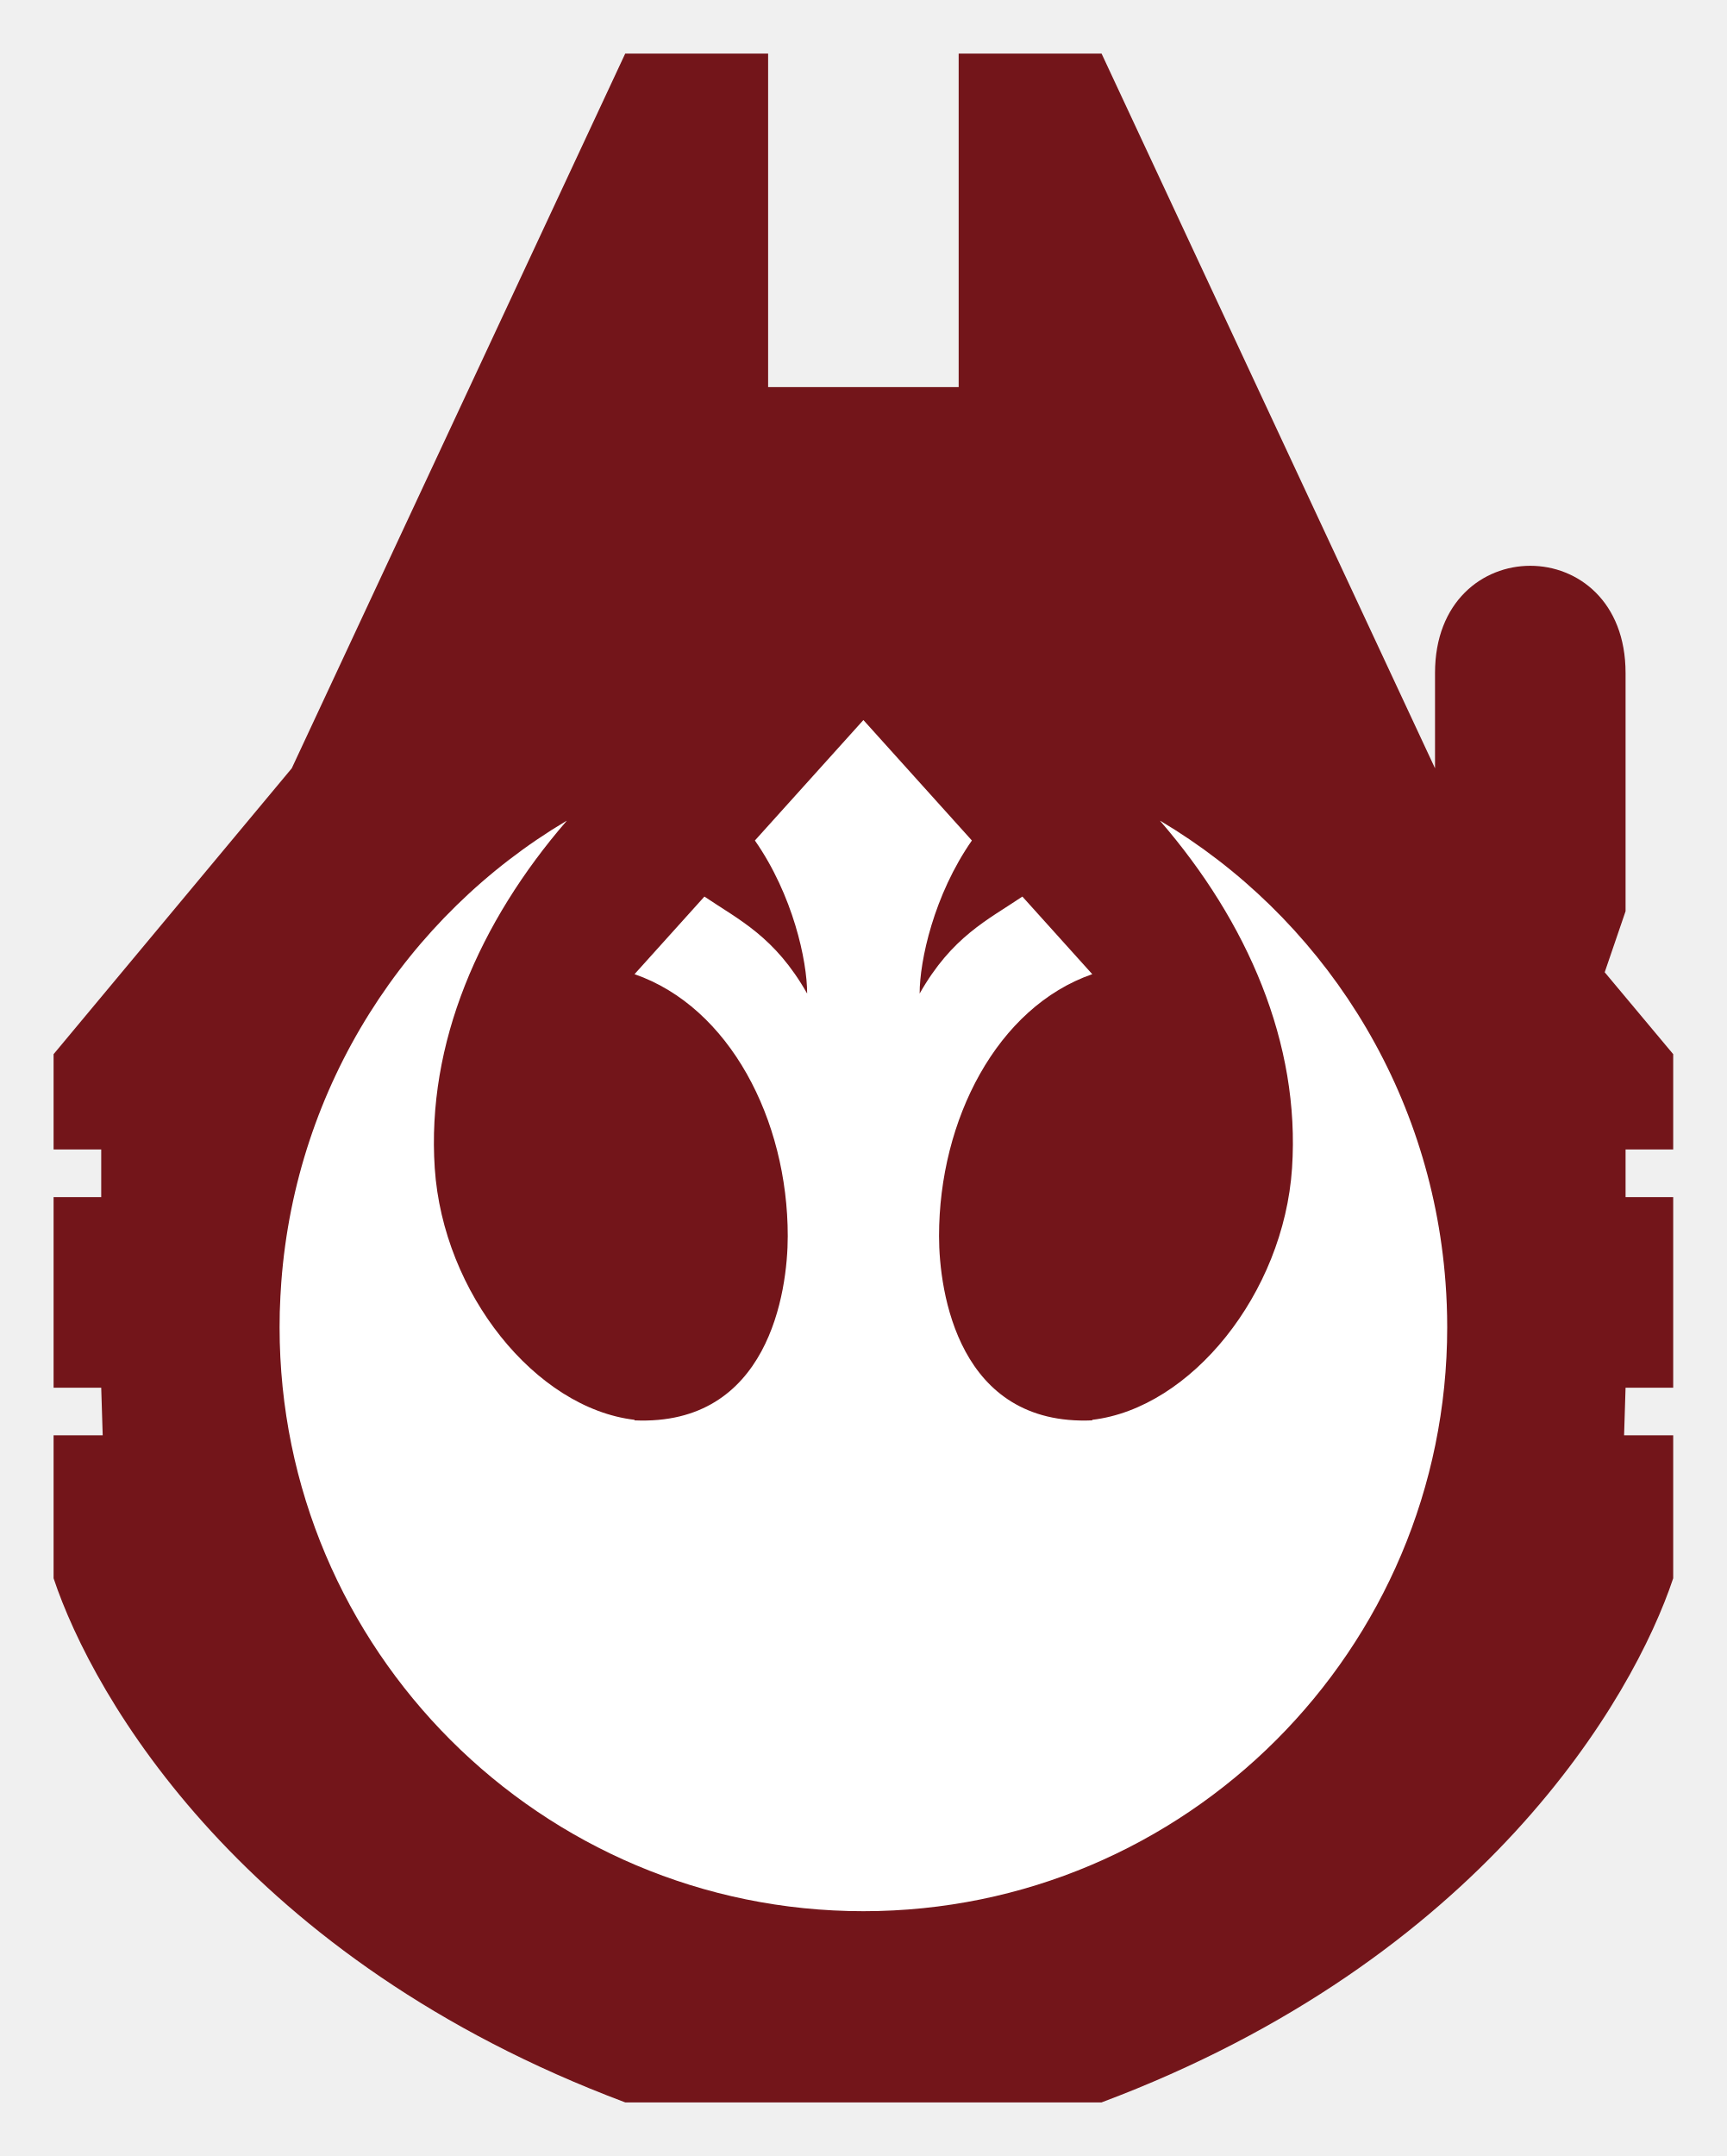
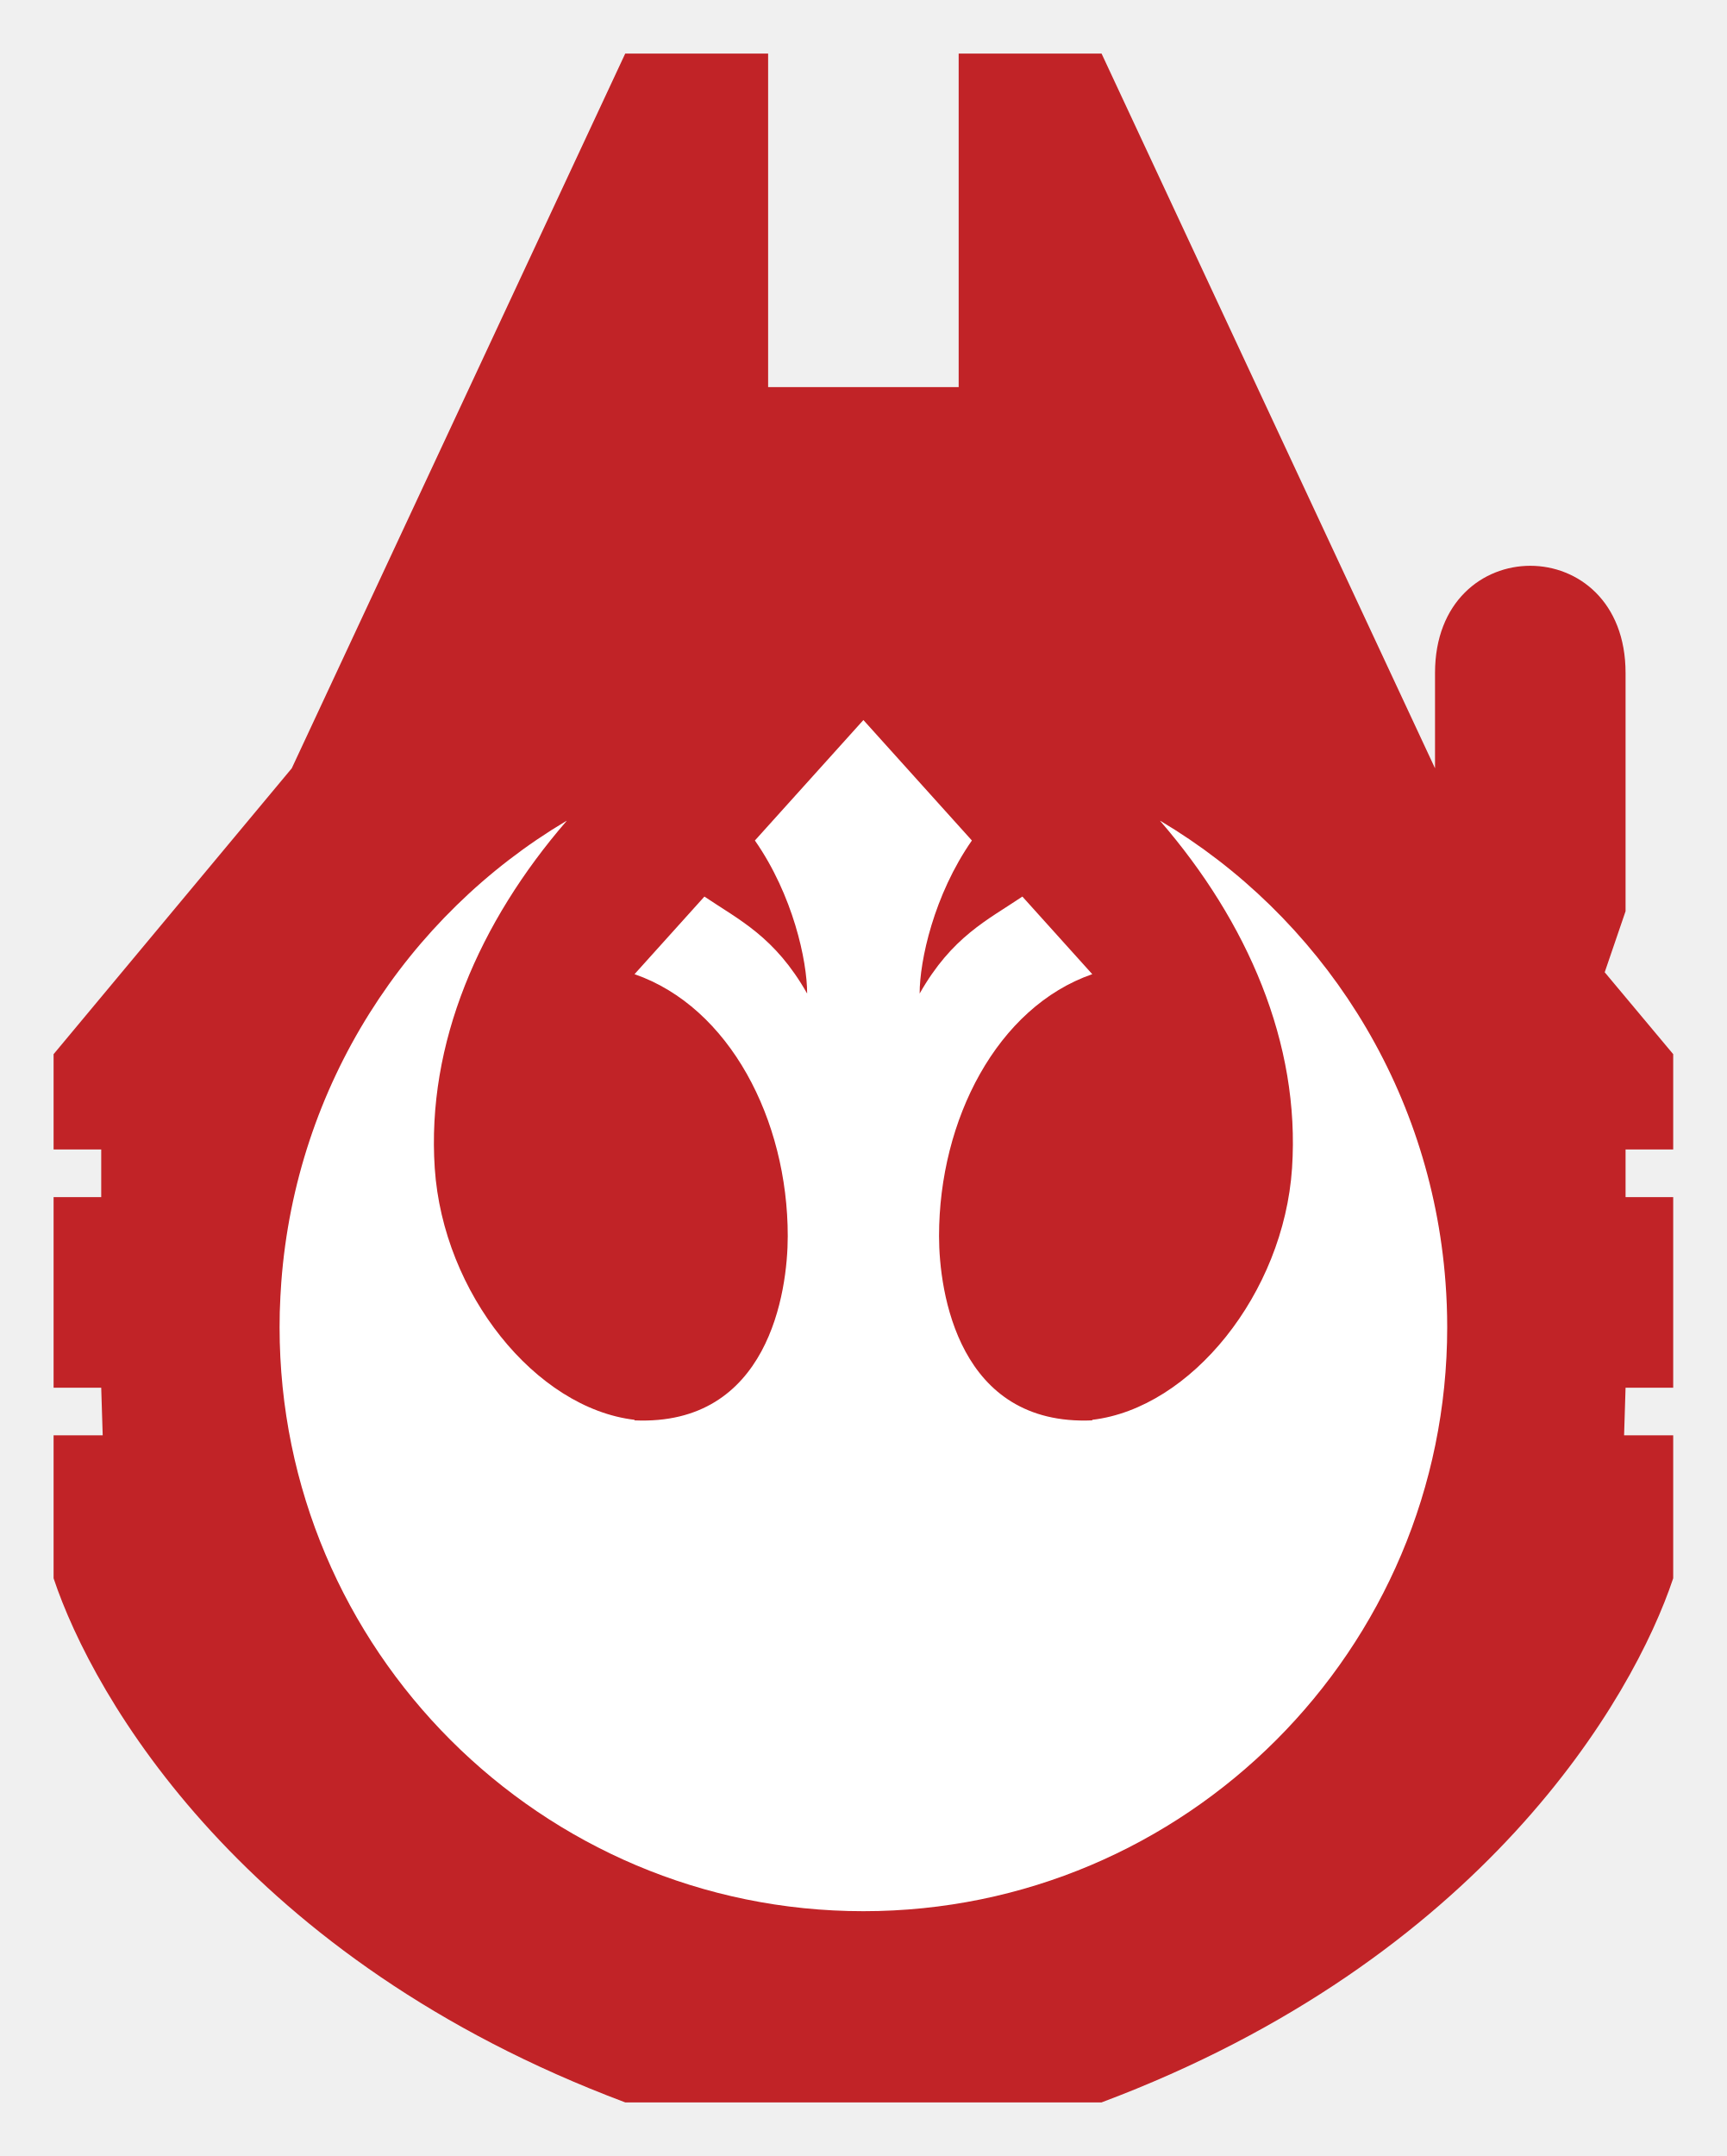
<svg xmlns="http://www.w3.org/2000/svg" version="1.0" width="600" height="748.966" id="svg2">
  <defs id="defs4" />
  <g transform="translate(-49.84448,-15.78321)" id="layer1">
    <g transform="matrix(16.55172,0,0,16.55172,-4119.121,-9836.63)" id="g2286">
-       <path d="M 265,596.375 L 258,611.375 L 253,617.375 L 253,619.375 L 254,619.375 L 254,620.375 L 253,620.375 L 253,624.375 L 254,624.375 L 254.031,625.375 L 253,625.375 L 253,628.375 C 253.838,630.889 257,636.375 265,639.375 C 265,639.375 270,639.375 270,639.375 C 270,639.375 275,639.375 275,639.375 C 283,636.375 286.162,630.889 287,628.375 L 287,625.375 L 285.969,625.375 L 286,624.375 L 287,624.375 L 287,620.375 L 286,620.375 L 286,619.375 L 287,619.375 L 287,617.375 L 285.562,615.656 L 286,614.375 L 286,609.375 C 286,606.375 282,606.375 282,609.375 L 282,611.375 L 275,596.375 L 272,596.375 L 272,603.375 L 270,603.375 L 268,603.375 L 268,596.375 L 265,596.375 z " style="opacity:1;fill:#73151A;fill-opacity:1;stroke:none;stroke-width:2;stroke-miterlimit:4;stroke-dasharray:none;stroke-opacity:1" id="path2269" />
+       <path d="M 265,596.375 L 258,611.375 L 253,617.375 L 253,619.375 L 254,619.375 L 254,620.375 L 253,620.375 L 253,624.375 L 254,624.375 L 254.031,625.375 L 253,625.375 L 253,628.375 C 253.838,630.889 257,636.375 265,639.375 C 265,639.375 270,639.375 270,639.375 C 270,639.375 275,639.375 275,639.375 C 283,636.375 286.162,630.889 287,628.375 L 287,625.375 L 285.969,625.375 L 286,624.375 L 287,624.375 L 287,620.375 L 286,620.375 L 286,619.375 L 287,619.375 L 287,617.375 L 285.562,615.656 L 286,614.375 L 286,609.375 C 286,606.375 282,606.375 282,609.375 L 282,611.375 L 275,596.375 L 272,596.375 L 272,603.375 L 270,603.375 L 268,603.375 L 268,596.375 L 265,596.375 z " style="opacity:1;fill:#C12327;fill-opacity:1;stroke:none;stroke-width:2;stroke-miterlimit:4;stroke-dasharray:none;stroke-opacity:1" id="path2269" />
      <g transform="matrix(4.0852338e-2,0,0,4.0852338e-2,246.4224,610.2236)" style="opacity:1;fill:#ffffff" id="g2264">
        <path d="M 577.143,3.392 L 521.391,65.28 C 540.935,93.301 548.239,126.999 548.239,143.924 C 531.638,114.649 513.402,106.196 495.446,94.09 L 459.535,133.957 C 508.372,150.9 538.272,208.708 538.272,268.508 C 538.272,297.412 528.306,366.183 459.535,363.193 L 459.535,362.913 C 408.809,356.909 361.168,297.965 356.877,233.625 C 352.599,169.476 379.801,107.047 424.651,55.219 L 424.495,55.219 C 342.481,104.012 285.57,191.006 278.015,292.273 C 277.83,294.755 277.673,297.25 277.548,299.748 C 277.545,299.8 277.55,299.852 277.548,299.904 C 277.422,302.433 277.3,304.989 277.236,307.535 C 277.17,310.127 277.143,312.744 277.143,315.352 C 277.143,480.952 411.543,615.352 577.143,615.352 C 742.743,615.352 877.143,480.952 877.143,315.352 C 877.143,307.59 876.851,299.888 876.271,292.273 C 868.716,191.006 811.804,104.012 729.79,55.219 L 729.634,55.219 C 774.485,107.047 801.687,169.476 797.409,233.625 C 793.118,297.965 745.476,356.909 694.751,362.913 L 694.751,363.193 C 625.98,366.183 616.013,297.412 616.013,268.508 C 616.013,208.708 645.914,150.9 694.751,133.957 L 658.839,94.09 C 640.883,106.196 622.647,114.649 606.046,143.924 C 606.046,126.999 613.35,93.301 632.894,65.28 L 577.143,3.392 z " style="opacity:1;fill:#ffffff;fill-opacity:1;stroke:none;stroke-width:3;stroke-miterlimit:4;stroke-dasharray:none;stroke-dashoffset:1.8;stroke-opacity:1;display:inline" id="path8305" />
      </g>
    </g>
  </g>
</svg>
